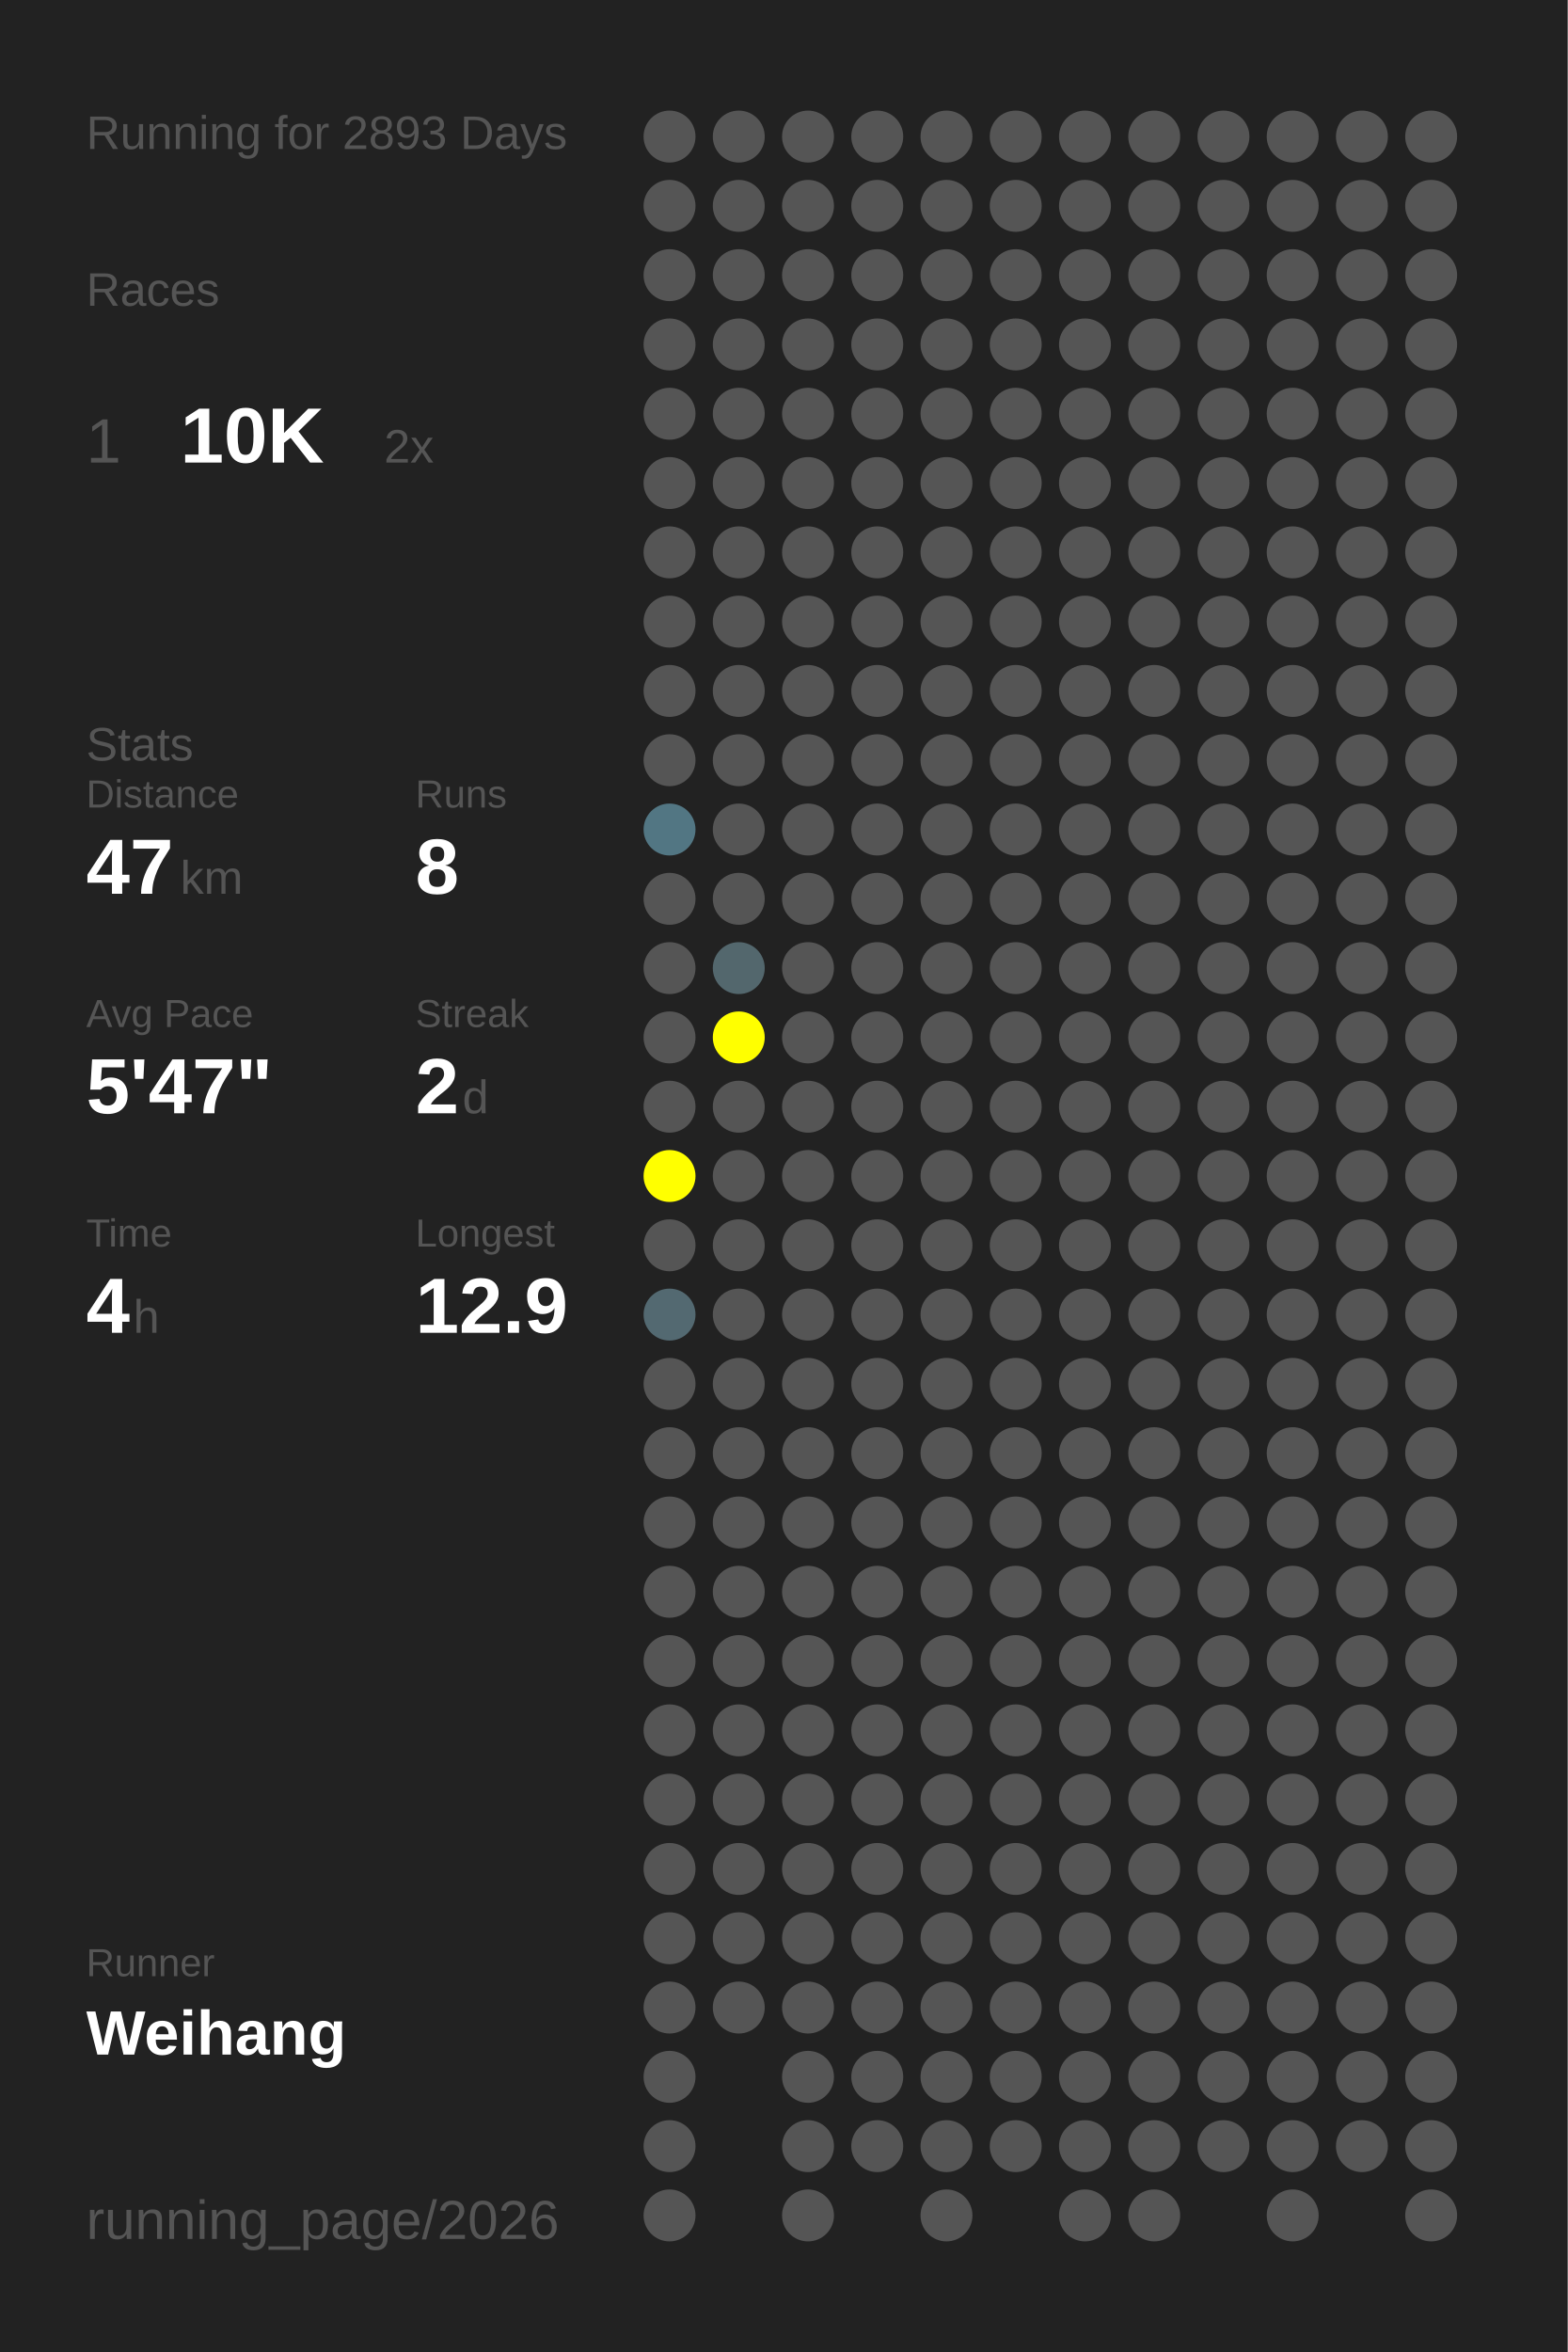
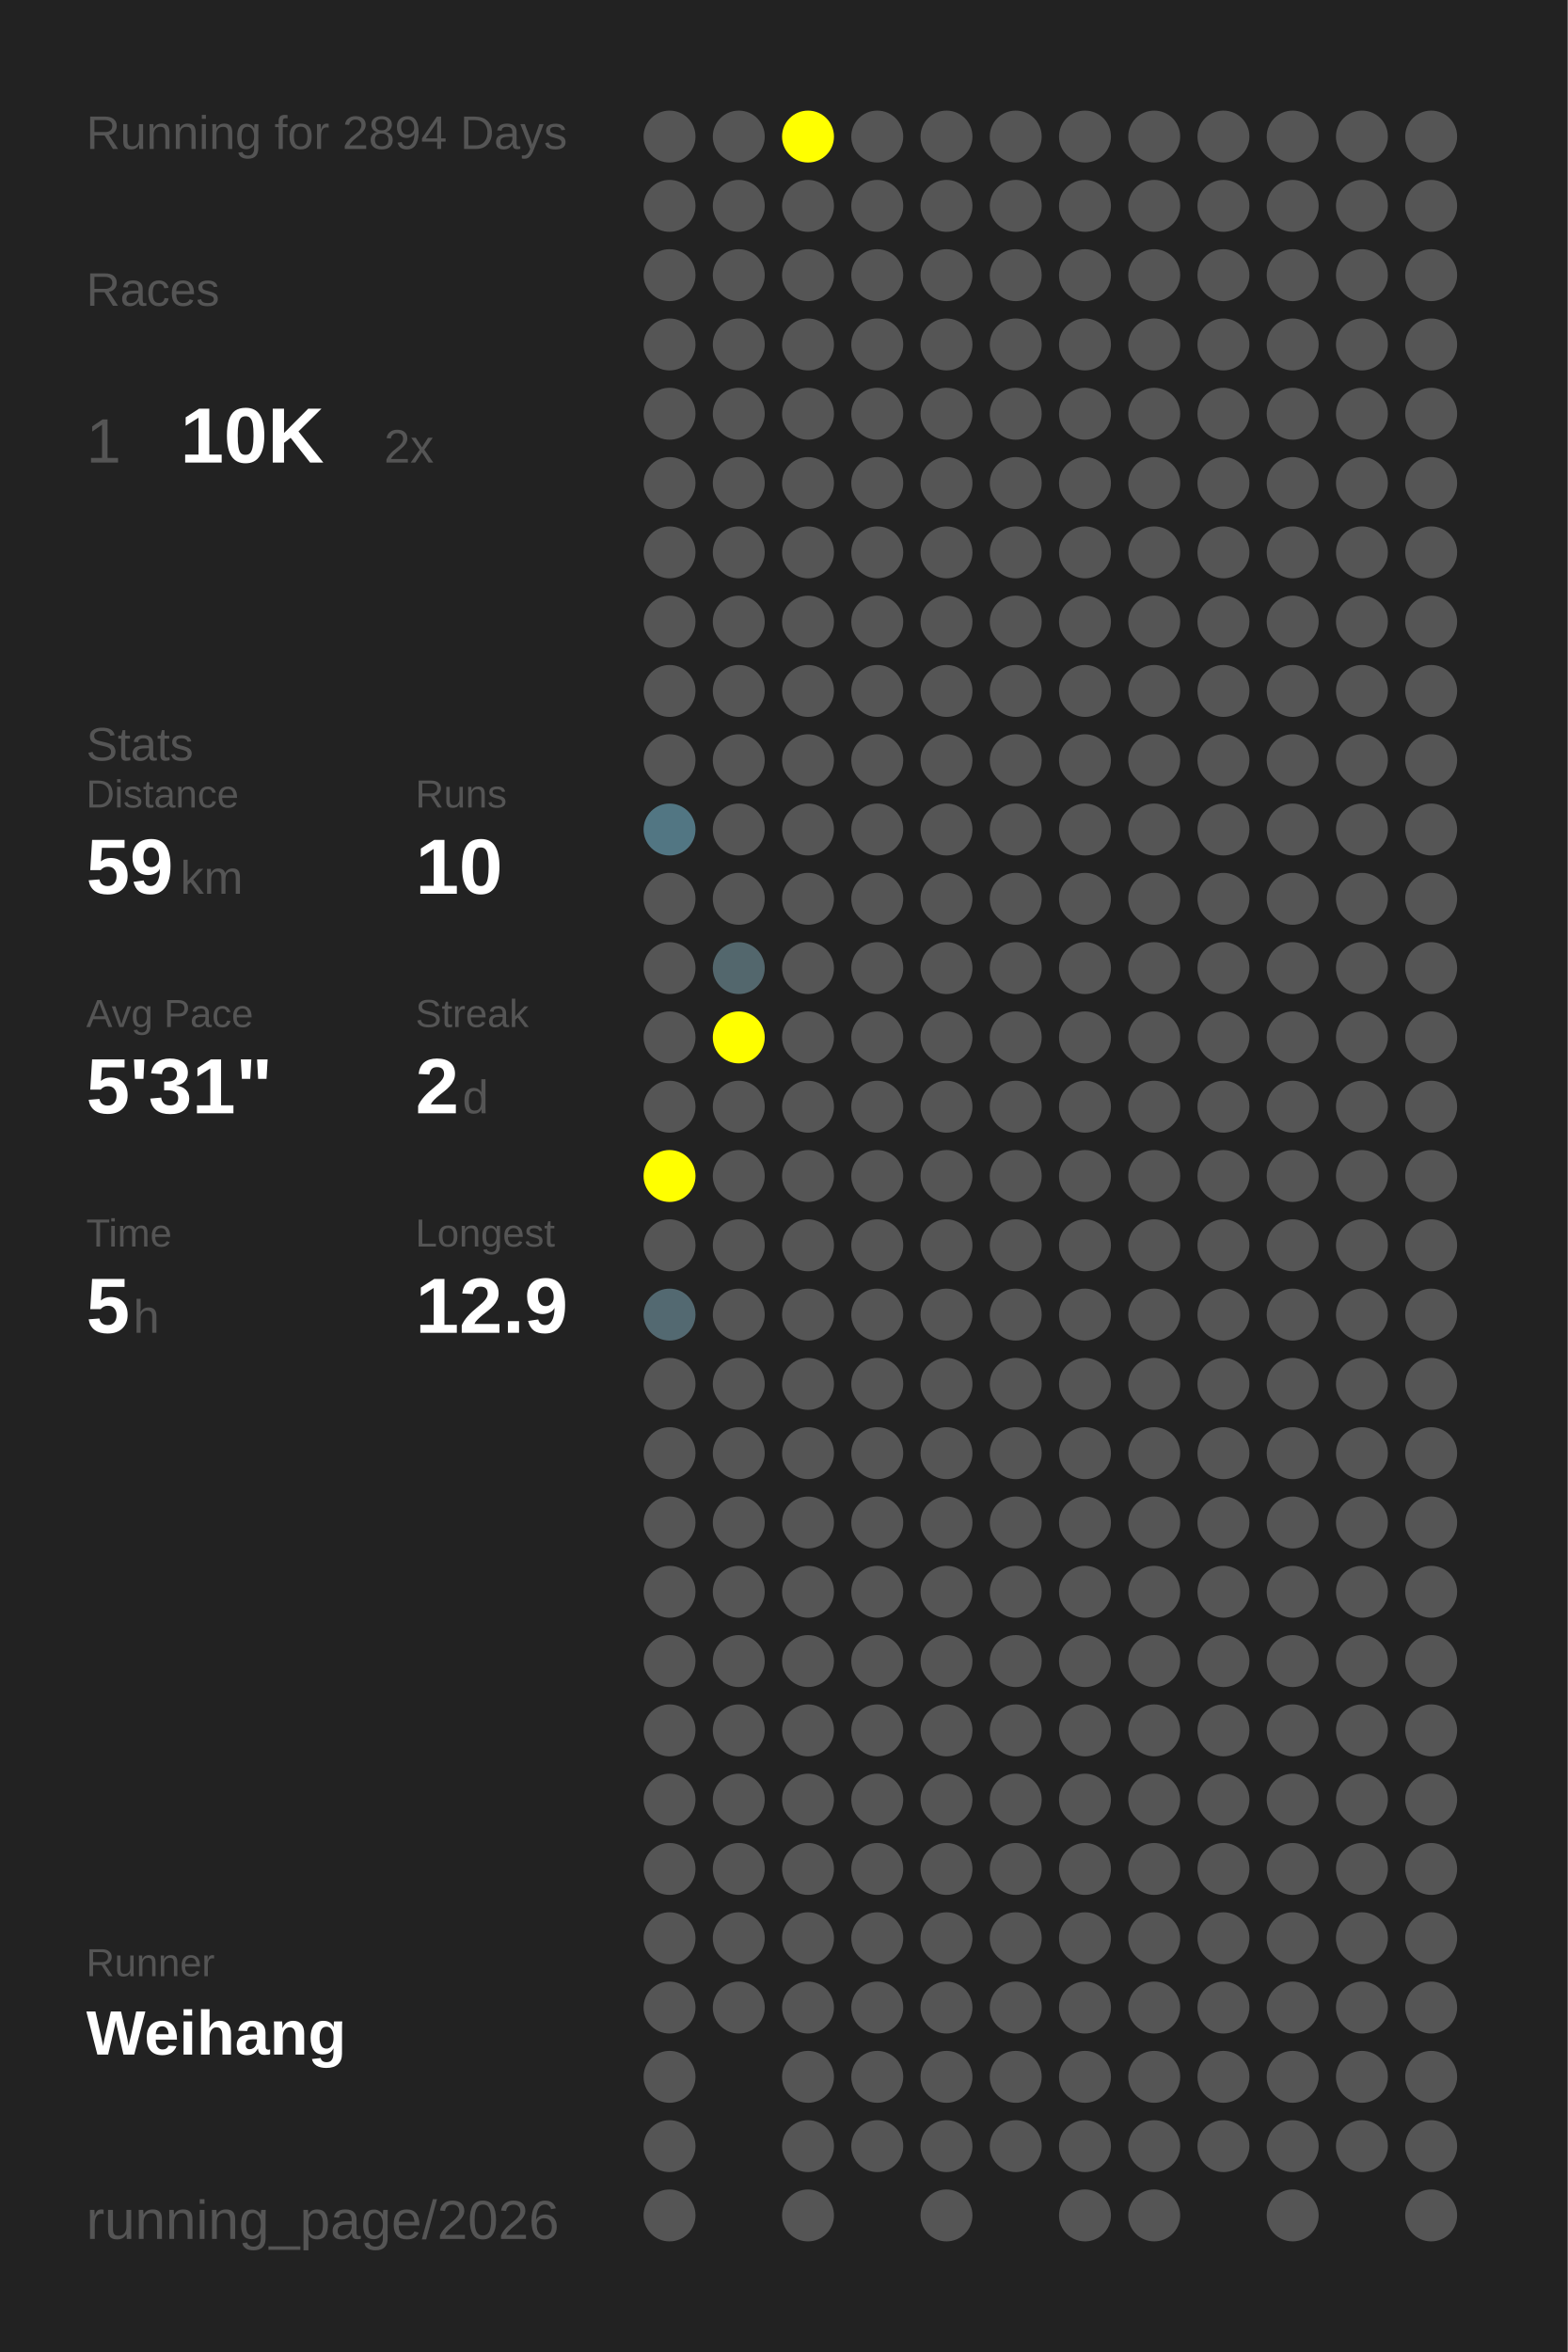
<svg xmlns="http://www.w3.org/2000/svg" baseProfile="full" height="300mm" version="1.1" viewBox="0,0,200,300" width="200mm">
  <defs />
  <rect fill="#222222" height="300" width="200" x="0" y="0" />
-   <text fill="#555555" style="font-size:6px; font-family:Arial;" x="11" y="19">Running for 2893 Days</text>
+   <text fill="#555555" style="font-size:6px; font-family:Arial;" x="11" y="19">Running for 2894 Days</text>
  <text fill="#555555" style="font-size:6px; font-family:Arial;" x="11" y="39">Races</text>
  <text fill="#555555" style="font-size:8px; font-family:Arial;" x="11" y="59">1</text>
  <text fill="#FFFFFF" style="font-size:10px; font-family:Arial; font-weight:bold;" x="23" y="59">10K</text>
  <text fill="#555555" style="font-size:6px; font-family:Arial;" x="49" y="59">2x</text>
  <text fill="#555555" style="font-size:6px; font-family:Arial;" x="11" y="97">Stats</text>
  <text fill="#555555" style="font-size:5px; font-family:Arial;" x="11" y="103">Distance</text>
-   <text fill="#FFFFFF" style="font-size:10px; font-family:Arial; font-weight:bold;" x="11" y="114">47</text>
+   <text fill="#FFFFFF" style="font-size:10px; font-family:Arial; font-weight:bold;" x="11" y="114">59</text>
  <text fill="#555555" style="font-size:6px; font-family:Arial;" x="23" y="114">km</text>
  <text fill="#555555" style="font-size:5px; font-family:Arial;" x="53" y="103">Runs</text>
-   <text fill="#FFFFFF" style="font-size:10px; font-family:Arial; font-weight:bold;" x="53" y="114">8</text>
+   <text fill="#FFFFFF" style="font-size:10px; font-family:Arial; font-weight:bold;" x="53" y="114">10</text>
  <text fill="#555555" style="font-size:5px; font-family:Arial;" x="11" y="131">Avg Pace</text>
-   <text fill="#FFFFFF" style="font-size:10px; font-family:Arial; font-weight:bold;" x="11" y="142">5'47"</text>
+   <text fill="#FFFFFF" style="font-size:10px; font-family:Arial; font-weight:bold;" x="11" y="142">5'31"</text>
  <text fill="#555555" style="font-size:5px; font-family:Arial;" x="53" y="131">Streak</text>
  <text fill="#FFFFFF" style="font-size:10px; font-family:Arial; font-weight:bold;" x="53" y="142">2</text>
  <text fill="#555555" style="font-size:6px; font-family:Arial;" x="59" y="142">d</text>
  <text fill="#555555" style="font-size:5px; font-family:Arial;" x="11" y="159">Time</text>
-   <text fill="#FFFFFF" style="font-size:10px; font-family:Arial; font-weight:bold;" x="11" y="170">4</text>
+   <text fill="#FFFFFF" style="font-size:10px; font-family:Arial; font-weight:bold;" x="11" y="170">5</text>
  <text fill="#555555" style="font-size:6px; font-family:Arial;" x="17" y="170">h</text>
  <text fill="#555555" style="font-size:5px; font-family:Arial;" x="53" y="159">Longest</text>
  <text fill="#FFFFFF" style="font-size:10px; font-family:Arial; font-weight:bold;" x="53" y="170">12.9</text>
  <text fill="#555555" style="font-size:5px; font-family:Arial;" x="11" y="252.065">Runner</text>
  <text fill="#FFFFFF" style="font-size:8px; font-family:Arial; font-weight:bold;" x="11" y="262.065">Weihang</text>
  <text fill="#555555" style="font-size:7px; font-family:Arial;" x="11" y="285.581">running_page/2026</text>
  <circle cx="85.417" cy="17.419" fill="#555555" r="3.312" />
  <circle cx="85.417" cy="26.258" fill="#555555" r="3.312" />
  <circle cx="85.417" cy="35.097" fill="#555555" r="3.312" />
  <circle cx="85.417" cy="43.935" fill="#555555" r="3.312" />
  <circle cx="85.417" cy="52.774" fill="#555555" r="3.312" />
  <circle cx="85.417" cy="61.613" fill="#555555" r="3.312" />
  <circle cx="85.417" cy="70.452" fill="#555555" r="3.312" />
  <circle cx="85.417" cy="79.29" fill="#555555" r="3.312" />
  <circle cx="85.417" cy="88.129" fill="#555555" r="3.312" />
  <circle cx="85.417" cy="96.968" fill="#555555" r="3.312" />
  <circle cx="85.417" cy="105.806" fill="#527683" r="3.312" />
  <circle cx="85.417" cy="114.645" fill="#555555" r="3.312" />
  <circle cx="85.417" cy="123.484" fill="#555555" r="3.312" />
  <circle cx="85.417" cy="132.323" fill="#555555" r="3.312" />
  <circle cx="85.417" cy="141.161" fill="#555555" r="3.312" />
  <circle cx="85.417" cy="150" fill="#FFFF00" r="3.312" />
  <circle cx="85.417" cy="158.839" fill="#555555" r="3.312" />
  <circle cx="85.417" cy="167.677" fill="#536971" r="3.312" />
  <circle cx="85.417" cy="176.516" fill="#555555" r="3.312" />
  <circle cx="85.417" cy="185.355" fill="#555555" r="3.312" />
  <circle cx="85.417" cy="194.194" fill="#555555" r="3.312" />
  <circle cx="85.417" cy="203.032" fill="#555555" r="3.312" />
  <circle cx="85.417" cy="211.871" fill="#555555" r="3.312" />
  <circle cx="85.417" cy="220.71" fill="#555555" r="3.312" />
  <circle cx="85.417" cy="229.548" fill="#555555" r="3.312" />
  <circle cx="85.417" cy="238.387" fill="#555555" r="3.312" />
  <circle cx="85.417" cy="247.226" fill="#555555" r="3.312" />
  <circle cx="85.417" cy="256.065" fill="#555555" r="3.312" />
  <circle cx="85.417" cy="264.903" fill="#555555" r="3.312" />
  <circle cx="85.417" cy="273.742" fill="#555555" r="3.312" />
  <circle cx="85.417" cy="282.581" fill="#555555" r="3.312" />
  <circle cx="94.25" cy="17.419" fill="#555555" r="3.312" />
  <circle cx="94.25" cy="26.258" fill="#555555" r="3.312" />
  <circle cx="94.25" cy="35.097" fill="#555555" r="3.312" />
  <circle cx="94.25" cy="43.935" fill="#555555" r="3.312" />
  <circle cx="94.25" cy="52.774" fill="#555555" r="3.312" />
  <circle cx="94.25" cy="61.613" fill="#555555" r="3.312" />
  <circle cx="94.25" cy="70.452" fill="#555555" r="3.312" />
  <circle cx="94.25" cy="79.29" fill="#555555" r="3.312" />
  <circle cx="94.25" cy="88.129" fill="#555555" r="3.312" />
  <circle cx="94.25" cy="96.968" fill="#555555" r="3.312" />
  <circle cx="94.25" cy="105.806" fill="#555555" r="3.312" />
  <circle cx="94.25" cy="114.645" fill="#555555" r="3.312" />
  <circle cx="94.25" cy="123.484" fill="#53676d" r="3.312" />
  <circle cx="94.25" cy="132.323" fill="#FFFF00" r="3.312" />
  <circle cx="94.25" cy="141.161" fill="#555555" r="3.312" />
  <circle cx="94.25" cy="150" fill="#555555" r="3.312" />
  <circle cx="94.25" cy="158.839" fill="#555555" r="3.312" />
  <circle cx="94.25" cy="167.677" fill="#555555" r="3.312" />
  <circle cx="94.25" cy="176.516" fill="#555555" r="3.312" />
  <circle cx="94.25" cy="185.355" fill="#555555" r="3.312" />
  <circle cx="94.25" cy="194.194" fill="#555555" r="3.312" />
  <circle cx="94.25" cy="203.032" fill="#555555" r="3.312" />
  <circle cx="94.25" cy="211.871" fill="#555555" r="3.312" />
  <circle cx="94.25" cy="220.71" fill="#555555" r="3.312" />
  <circle cx="94.25" cy="229.548" fill="#555555" r="3.312" />
  <circle cx="94.25" cy="238.387" fill="#555555" r="3.312" />
  <circle cx="94.25" cy="247.226" fill="#555555" r="3.312" />
  <circle cx="94.25" cy="256.065" fill="#555555" r="3.312" />
-   <circle cx="103.083" cy="17.419" fill="#555555" r="3.312" />
+   <circle cx="103.083" cy="17.419" fill="#FFFF00" r="3.312" />
  <circle cx="103.083" cy="26.258" fill="#555555" r="3.312" />
  <circle cx="103.083" cy="35.097" fill="#555555" r="3.312" />
  <circle cx="103.083" cy="43.935" fill="#555555" r="3.312" />
  <circle cx="103.083" cy="52.774" fill="#555555" r="3.312" />
  <circle cx="103.083" cy="61.613" fill="#555555" r="3.312" />
  <circle cx="103.083" cy="70.452" fill="#555555" r="3.312" />
  <circle cx="103.083" cy="79.29" fill="#555555" r="3.312" />
  <circle cx="103.083" cy="88.129" fill="#555555" r="3.312" />
  <circle cx="103.083" cy="96.968" fill="#555555" r="3.312" />
  <circle cx="103.083" cy="105.806" fill="#555555" r="3.312" />
  <circle cx="103.083" cy="114.645" fill="#555555" r="3.312" />
  <circle cx="103.083" cy="123.484" fill="#555555" r="3.312" />
  <circle cx="103.083" cy="132.323" fill="#555555" r="3.312" />
  <circle cx="103.083" cy="141.161" fill="#555555" r="3.312" />
  <circle cx="103.083" cy="150" fill="#555555" r="3.312" />
  <circle cx="103.083" cy="158.839" fill="#555555" r="3.312" />
  <circle cx="103.083" cy="167.677" fill="#555555" r="3.312" />
  <circle cx="103.083" cy="176.516" fill="#555555" r="3.312" />
  <circle cx="103.083" cy="185.355" fill="#555555" r="3.312" />
  <circle cx="103.083" cy="194.194" fill="#555555" r="3.312" />
  <circle cx="103.083" cy="203.032" fill="#555555" r="3.312" />
  <circle cx="103.083" cy="211.871" fill="#555555" r="3.312" />
  <circle cx="103.083" cy="220.71" fill="#555555" r="3.312" />
  <circle cx="103.083" cy="229.548" fill="#555555" r="3.312" />
  <circle cx="103.083" cy="238.387" fill="#555555" r="3.312" />
  <circle cx="103.083" cy="247.226" fill="#555555" r="3.312" />
  <circle cx="103.083" cy="256.065" fill="#555555" r="3.312" />
  <circle cx="103.083" cy="264.903" fill="#555555" r="3.312" />
  <circle cx="103.083" cy="273.742" fill="#555555" r="3.312" />
  <circle cx="103.083" cy="282.581" fill="#555555" r="3.312" />
  <circle cx="111.917" cy="17.419" fill="#555555" r="3.312" />
  <circle cx="111.917" cy="26.258" fill="#555555" r="3.312" />
  <circle cx="111.917" cy="35.097" fill="#555555" r="3.312" />
  <circle cx="111.917" cy="43.935" fill="#555555" r="3.312" />
  <circle cx="111.917" cy="52.774" fill="#555555" r="3.312" />
  <circle cx="111.917" cy="61.613" fill="#555555" r="3.312" />
  <circle cx="111.917" cy="70.452" fill="#555555" r="3.312" />
  <circle cx="111.917" cy="79.29" fill="#555555" r="3.312" />
  <circle cx="111.917" cy="88.129" fill="#555555" r="3.312" />
  <circle cx="111.917" cy="96.968" fill="#555555" r="3.312" />
  <circle cx="111.917" cy="105.806" fill="#555555" r="3.312" />
  <circle cx="111.917" cy="114.645" fill="#555555" r="3.312" />
  <circle cx="111.917" cy="123.484" fill="#555555" r="3.312" />
  <circle cx="111.917" cy="132.323" fill="#555555" r="3.312" />
  <circle cx="111.917" cy="141.161" fill="#555555" r="3.312" />
  <circle cx="111.917" cy="150" fill="#555555" r="3.312" />
  <circle cx="111.917" cy="158.839" fill="#555555" r="3.312" />
  <circle cx="111.917" cy="167.677" fill="#555555" r="3.312" />
  <circle cx="111.917" cy="176.516" fill="#555555" r="3.312" />
  <circle cx="111.917" cy="185.355" fill="#555555" r="3.312" />
  <circle cx="111.917" cy="194.194" fill="#555555" r="3.312" />
  <circle cx="111.917" cy="203.032" fill="#555555" r="3.312" />
  <circle cx="111.917" cy="211.871" fill="#555555" r="3.312" />
  <circle cx="111.917" cy="220.71" fill="#555555" r="3.312" />
  <circle cx="111.917" cy="229.548" fill="#555555" r="3.312" />
  <circle cx="111.917" cy="238.387" fill="#555555" r="3.312" />
  <circle cx="111.917" cy="247.226" fill="#555555" r="3.312" />
  <circle cx="111.917" cy="256.065" fill="#555555" r="3.312" />
  <circle cx="111.917" cy="264.903" fill="#555555" r="3.312" />
  <circle cx="111.917" cy="273.742" fill="#555555" r="3.312" />
  <circle cx="120.75" cy="17.419" fill="#555555" r="3.312" />
  <circle cx="120.75" cy="26.258" fill="#555555" r="3.312" />
  <circle cx="120.75" cy="35.097" fill="#555555" r="3.312" />
  <circle cx="120.75" cy="43.935" fill="#555555" r="3.312" />
  <circle cx="120.75" cy="52.774" fill="#555555" r="3.312" />
  <circle cx="120.75" cy="61.613" fill="#555555" r="3.312" />
  <circle cx="120.75" cy="70.452" fill="#555555" r="3.312" />
  <circle cx="120.75" cy="79.29" fill="#555555" r="3.312" />
  <circle cx="120.75" cy="88.129" fill="#555555" r="3.312" />
  <circle cx="120.75" cy="96.968" fill="#555555" r="3.312" />
  <circle cx="120.75" cy="105.806" fill="#555555" r="3.312" />
  <circle cx="120.75" cy="114.645" fill="#555555" r="3.312" />
  <circle cx="120.75" cy="123.484" fill="#555555" r="3.312" />
  <circle cx="120.75" cy="132.323" fill="#555555" r="3.312" />
  <circle cx="120.75" cy="141.161" fill="#555555" r="3.312" />
  <circle cx="120.75" cy="150" fill="#555555" r="3.312" />
  <circle cx="120.75" cy="158.839" fill="#555555" r="3.312" />
  <circle cx="120.75" cy="167.677" fill="#555555" r="3.312" />
  <circle cx="120.75" cy="176.516" fill="#555555" r="3.312" />
  <circle cx="120.75" cy="185.355" fill="#555555" r="3.312" />
  <circle cx="120.75" cy="194.194" fill="#555555" r="3.312" />
  <circle cx="120.75" cy="203.032" fill="#555555" r="3.312" />
  <circle cx="120.75" cy="211.871" fill="#555555" r="3.312" />
  <circle cx="120.75" cy="220.71" fill="#555555" r="3.312" />
  <circle cx="120.75" cy="229.548" fill="#555555" r="3.312" />
  <circle cx="120.75" cy="238.387" fill="#555555" r="3.312" />
  <circle cx="120.75" cy="247.226" fill="#555555" r="3.312" />
  <circle cx="120.75" cy="256.065" fill="#555555" r="3.312" />
  <circle cx="120.75" cy="264.903" fill="#555555" r="3.312" />
  <circle cx="120.75" cy="273.742" fill="#555555" r="3.312" />
  <circle cx="120.75" cy="282.581" fill="#555555" r="3.312" />
  <circle cx="129.583" cy="17.419" fill="#555555" r="3.312" />
  <circle cx="129.583" cy="26.258" fill="#555555" r="3.312" />
  <circle cx="129.583" cy="35.097" fill="#555555" r="3.312" />
  <circle cx="129.583" cy="43.935" fill="#555555" r="3.312" />
  <circle cx="129.583" cy="52.774" fill="#555555" r="3.312" />
  <circle cx="129.583" cy="61.613" fill="#555555" r="3.312" />
  <circle cx="129.583" cy="70.452" fill="#555555" r="3.312" />
  <circle cx="129.583" cy="79.29" fill="#555555" r="3.312" />
  <circle cx="129.583" cy="88.129" fill="#555555" r="3.312" />
  <circle cx="129.583" cy="96.968" fill="#555555" r="3.312" />
  <circle cx="129.583" cy="105.806" fill="#555555" r="3.312" />
  <circle cx="129.583" cy="114.645" fill="#555555" r="3.312" />
  <circle cx="129.583" cy="123.484" fill="#555555" r="3.312" />
  <circle cx="129.583" cy="132.323" fill="#555555" r="3.312" />
  <circle cx="129.583" cy="141.161" fill="#555555" r="3.312" />
  <circle cx="129.583" cy="150" fill="#555555" r="3.312" />
  <circle cx="129.583" cy="158.839" fill="#555555" r="3.312" />
  <circle cx="129.583" cy="167.677" fill="#555555" r="3.312" />
  <circle cx="129.583" cy="176.516" fill="#555555" r="3.312" />
  <circle cx="129.583" cy="185.355" fill="#555555" r="3.312" />
  <circle cx="129.583" cy="194.194" fill="#555555" r="3.312" />
  <circle cx="129.583" cy="203.032" fill="#555555" r="3.312" />
  <circle cx="129.583" cy="211.871" fill="#555555" r="3.312" />
  <circle cx="129.583" cy="220.71" fill="#555555" r="3.312" />
  <circle cx="129.583" cy="229.548" fill="#555555" r="3.312" />
  <circle cx="129.583" cy="238.387" fill="#555555" r="3.312" />
  <circle cx="129.583" cy="247.226" fill="#555555" r="3.312" />
  <circle cx="129.583" cy="256.065" fill="#555555" r="3.312" />
  <circle cx="129.583" cy="264.903" fill="#555555" r="3.312" />
  <circle cx="129.583" cy="273.742" fill="#555555" r="3.312" />
  <circle cx="138.417" cy="17.419" fill="#555555" r="3.312" />
  <circle cx="138.417" cy="26.258" fill="#555555" r="3.312" />
  <circle cx="138.417" cy="35.097" fill="#555555" r="3.312" />
  <circle cx="138.417" cy="43.935" fill="#555555" r="3.312" />
  <circle cx="138.417" cy="52.774" fill="#555555" r="3.312" />
  <circle cx="138.417" cy="61.613" fill="#555555" r="3.312" />
  <circle cx="138.417" cy="70.452" fill="#555555" r="3.312" />
  <circle cx="138.417" cy="79.29" fill="#555555" r="3.312" />
  <circle cx="138.417" cy="88.129" fill="#555555" r="3.312" />
  <circle cx="138.417" cy="96.968" fill="#555555" r="3.312" />
  <circle cx="138.417" cy="105.806" fill="#555555" r="3.312" />
  <circle cx="138.417" cy="114.645" fill="#555555" r="3.312" />
  <circle cx="138.417" cy="123.484" fill="#555555" r="3.312" />
  <circle cx="138.417" cy="132.323" fill="#555555" r="3.312" />
  <circle cx="138.417" cy="141.161" fill="#555555" r="3.312" />
  <circle cx="138.417" cy="150" fill="#555555" r="3.312" />
  <circle cx="138.417" cy="158.839" fill="#555555" r="3.312" />
  <circle cx="138.417" cy="167.677" fill="#555555" r="3.312" />
  <circle cx="138.417" cy="176.516" fill="#555555" r="3.312" />
  <circle cx="138.417" cy="185.355" fill="#555555" r="3.312" />
  <circle cx="138.417" cy="194.194" fill="#555555" r="3.312" />
  <circle cx="138.417" cy="203.032" fill="#555555" r="3.312" />
  <circle cx="138.417" cy="211.871" fill="#555555" r="3.312" />
  <circle cx="138.417" cy="220.71" fill="#555555" r="3.312" />
  <circle cx="138.417" cy="229.548" fill="#555555" r="3.312" />
  <circle cx="138.417" cy="238.387" fill="#555555" r="3.312" />
  <circle cx="138.417" cy="247.226" fill="#555555" r="3.312" />
  <circle cx="138.417" cy="256.065" fill="#555555" r="3.312" />
  <circle cx="138.417" cy="264.903" fill="#555555" r="3.312" />
  <circle cx="138.417" cy="273.742" fill="#555555" r="3.312" />
  <circle cx="138.417" cy="282.581" fill="#555555" r="3.312" />
  <circle cx="147.25" cy="17.419" fill="#555555" r="3.312" />
  <circle cx="147.25" cy="26.258" fill="#555555" r="3.312" />
  <circle cx="147.25" cy="35.097" fill="#555555" r="3.312" />
  <circle cx="147.25" cy="43.935" fill="#555555" r="3.312" />
  <circle cx="147.25" cy="52.774" fill="#555555" r="3.312" />
  <circle cx="147.25" cy="61.613" fill="#555555" r="3.312" />
  <circle cx="147.25" cy="70.452" fill="#555555" r="3.312" />
  <circle cx="147.25" cy="79.29" fill="#555555" r="3.312" />
  <circle cx="147.25" cy="88.129" fill="#555555" r="3.312" />
  <circle cx="147.25" cy="96.968" fill="#555555" r="3.312" />
  <circle cx="147.25" cy="105.806" fill="#555555" r="3.312" />
  <circle cx="147.25" cy="114.645" fill="#555555" r="3.312" />
  <circle cx="147.25" cy="123.484" fill="#555555" r="3.312" />
  <circle cx="147.25" cy="132.323" fill="#555555" r="3.312" />
  <circle cx="147.25" cy="141.161" fill="#555555" r="3.312" />
  <circle cx="147.25" cy="150" fill="#555555" r="3.312" />
  <circle cx="147.25" cy="158.839" fill="#555555" r="3.312" />
  <circle cx="147.25" cy="167.677" fill="#555555" r="3.312" />
  <circle cx="147.25" cy="176.516" fill="#555555" r="3.312" />
  <circle cx="147.25" cy="185.355" fill="#555555" r="3.312" />
  <circle cx="147.25" cy="194.194" fill="#555555" r="3.312" />
  <circle cx="147.25" cy="203.032" fill="#555555" r="3.312" />
  <circle cx="147.25" cy="211.871" fill="#555555" r="3.312" />
  <circle cx="147.25" cy="220.71" fill="#555555" r="3.312" />
  <circle cx="147.25" cy="229.548" fill="#555555" r="3.312" />
  <circle cx="147.25" cy="238.387" fill="#555555" r="3.312" />
  <circle cx="147.25" cy="247.226" fill="#555555" r="3.312" />
  <circle cx="147.25" cy="256.065" fill="#555555" r="3.312" />
  <circle cx="147.25" cy="264.903" fill="#555555" r="3.312" />
  <circle cx="147.25" cy="273.742" fill="#555555" r="3.312" />
  <circle cx="147.25" cy="282.581" fill="#555555" r="3.312" />
  <circle cx="156.083" cy="17.419" fill="#555555" r="3.312" />
  <circle cx="156.083" cy="26.258" fill="#555555" r="3.312" />
  <circle cx="156.083" cy="35.097" fill="#555555" r="3.312" />
  <circle cx="156.083" cy="43.935" fill="#555555" r="3.312" />
  <circle cx="156.083" cy="52.774" fill="#555555" r="3.312" />
  <circle cx="156.083" cy="61.613" fill="#555555" r="3.312" />
  <circle cx="156.083" cy="70.452" fill="#555555" r="3.312" />
  <circle cx="156.083" cy="79.29" fill="#555555" r="3.312" />
  <circle cx="156.083" cy="88.129" fill="#555555" r="3.312" />
  <circle cx="156.083" cy="96.968" fill="#555555" r="3.312" />
  <circle cx="156.083" cy="105.806" fill="#555555" r="3.312" />
  <circle cx="156.083" cy="114.645" fill="#555555" r="3.312" />
  <circle cx="156.083" cy="123.484" fill="#555555" r="3.312" />
  <circle cx="156.083" cy="132.323" fill="#555555" r="3.312" />
  <circle cx="156.083" cy="141.161" fill="#555555" r="3.312" />
  <circle cx="156.083" cy="150" fill="#555555" r="3.312" />
  <circle cx="156.083" cy="158.839" fill="#555555" r="3.312" />
  <circle cx="156.083" cy="167.677" fill="#555555" r="3.312" />
  <circle cx="156.083" cy="176.516" fill="#555555" r="3.312" />
  <circle cx="156.083" cy="185.355" fill="#555555" r="3.312" />
  <circle cx="156.083" cy="194.194" fill="#555555" r="3.312" />
  <circle cx="156.083" cy="203.032" fill="#555555" r="3.312" />
  <circle cx="156.083" cy="211.871" fill="#555555" r="3.312" />
  <circle cx="156.083" cy="220.71" fill="#555555" r="3.312" />
  <circle cx="156.083" cy="229.548" fill="#555555" r="3.312" />
  <circle cx="156.083" cy="238.387" fill="#555555" r="3.312" />
  <circle cx="156.083" cy="247.226" fill="#555555" r="3.312" />
  <circle cx="156.083" cy="256.065" fill="#555555" r="3.312" />
  <circle cx="156.083" cy="264.903" fill="#555555" r="3.312" />
  <circle cx="156.083" cy="273.742" fill="#555555" r="3.312" />
  <circle cx="164.917" cy="17.419" fill="#555555" r="3.312" />
  <circle cx="164.917" cy="26.258" fill="#555555" r="3.312" />
  <circle cx="164.917" cy="35.097" fill="#555555" r="3.312" />
  <circle cx="164.917" cy="43.935" fill="#555555" r="3.312" />
  <circle cx="164.917" cy="52.774" fill="#555555" r="3.312" />
  <circle cx="164.917" cy="61.613" fill="#555555" r="3.312" />
  <circle cx="164.917" cy="70.452" fill="#555555" r="3.312" />
  <circle cx="164.917" cy="79.29" fill="#555555" r="3.312" />
  <circle cx="164.917" cy="88.129" fill="#555555" r="3.312" />
  <circle cx="164.917" cy="96.968" fill="#555555" r="3.312" />
  <circle cx="164.917" cy="105.806" fill="#555555" r="3.312" />
  <circle cx="164.917" cy="114.645" fill="#555555" r="3.312" />
  <circle cx="164.917" cy="123.484" fill="#555555" r="3.312" />
  <circle cx="164.917" cy="132.323" fill="#555555" r="3.312" />
  <circle cx="164.917" cy="141.161" fill="#555555" r="3.312" />
  <circle cx="164.917" cy="150" fill="#555555" r="3.312" />
  <circle cx="164.917" cy="158.839" fill="#555555" r="3.312" />
  <circle cx="164.917" cy="167.677" fill="#555555" r="3.312" />
  <circle cx="164.917" cy="176.516" fill="#555555" r="3.312" />
  <circle cx="164.917" cy="185.355" fill="#555555" r="3.312" />
  <circle cx="164.917" cy="194.194" fill="#555555" r="3.312" />
  <circle cx="164.917" cy="203.032" fill="#555555" r="3.312" />
  <circle cx="164.917" cy="211.871" fill="#555555" r="3.312" />
  <circle cx="164.917" cy="220.71" fill="#555555" r="3.312" />
  <circle cx="164.917" cy="229.548" fill="#555555" r="3.312" />
  <circle cx="164.917" cy="238.387" fill="#555555" r="3.312" />
  <circle cx="164.917" cy="247.226" fill="#555555" r="3.312" />
  <circle cx="164.917" cy="256.065" fill="#555555" r="3.312" />
  <circle cx="164.917" cy="264.903" fill="#555555" r="3.312" />
  <circle cx="164.917" cy="273.742" fill="#555555" r="3.312" />
  <circle cx="164.917" cy="282.581" fill="#555555" r="3.312" />
  <circle cx="173.75" cy="17.419" fill="#555555" r="3.312" />
  <circle cx="173.75" cy="26.258" fill="#555555" r="3.312" />
  <circle cx="173.75" cy="35.097" fill="#555555" r="3.312" />
  <circle cx="173.75" cy="43.935" fill="#555555" r="3.312" />
  <circle cx="173.75" cy="52.774" fill="#555555" r="3.312" />
  <circle cx="173.75" cy="61.613" fill="#555555" r="3.312" />
  <circle cx="173.75" cy="70.452" fill="#555555" r="3.312" />
  <circle cx="173.75" cy="79.29" fill="#555555" r="3.312" />
  <circle cx="173.75" cy="88.129" fill="#555555" r="3.312" />
  <circle cx="173.75" cy="96.968" fill="#555555" r="3.312" />
  <circle cx="173.75" cy="105.806" fill="#555555" r="3.312" />
  <circle cx="173.75" cy="114.645" fill="#555555" r="3.312" />
  <circle cx="173.75" cy="123.484" fill="#555555" r="3.312" />
  <circle cx="173.75" cy="132.323" fill="#555555" r="3.312" />
  <circle cx="173.75" cy="141.161" fill="#555555" r="3.312" />
  <circle cx="173.75" cy="150" fill="#555555" r="3.312" />
  <circle cx="173.75" cy="158.839" fill="#555555" r="3.312" />
  <circle cx="173.75" cy="167.677" fill="#555555" r="3.312" />
  <circle cx="173.75" cy="176.516" fill="#555555" r="3.312" />
  <circle cx="173.75" cy="185.355" fill="#555555" r="3.312" />
  <circle cx="173.75" cy="194.194" fill="#555555" r="3.312" />
  <circle cx="173.75" cy="203.032" fill="#555555" r="3.312" />
  <circle cx="173.75" cy="211.871" fill="#555555" r="3.312" />
  <circle cx="173.75" cy="220.71" fill="#555555" r="3.312" />
  <circle cx="173.75" cy="229.548" fill="#555555" r="3.312" />
  <circle cx="173.75" cy="238.387" fill="#555555" r="3.312" />
  <circle cx="173.75" cy="247.226" fill="#555555" r="3.312" />
  <circle cx="173.75" cy="256.065" fill="#555555" r="3.312" />
  <circle cx="173.75" cy="264.903" fill="#555555" r="3.312" />
  <circle cx="173.75" cy="273.742" fill="#555555" r="3.312" />
  <circle cx="182.583" cy="17.419" fill="#555555" r="3.312" />
  <circle cx="182.583" cy="26.258" fill="#555555" r="3.312" />
  <circle cx="182.583" cy="35.097" fill="#555555" r="3.312" />
  <circle cx="182.583" cy="43.935" fill="#555555" r="3.312" />
  <circle cx="182.583" cy="52.774" fill="#555555" r="3.312" />
  <circle cx="182.583" cy="61.613" fill="#555555" r="3.312" />
  <circle cx="182.583" cy="70.452" fill="#555555" r="3.312" />
  <circle cx="182.583" cy="79.29" fill="#555555" r="3.312" />
  <circle cx="182.583" cy="88.129" fill="#555555" r="3.312" />
  <circle cx="182.583" cy="96.968" fill="#555555" r="3.312" />
  <circle cx="182.583" cy="105.806" fill="#555555" r="3.312" />
  <circle cx="182.583" cy="114.645" fill="#555555" r="3.312" />
  <circle cx="182.583" cy="123.484" fill="#555555" r="3.312" />
  <circle cx="182.583" cy="132.323" fill="#555555" r="3.312" />
  <circle cx="182.583" cy="141.161" fill="#555555" r="3.312" />
  <circle cx="182.583" cy="150" fill="#555555" r="3.312" />
  <circle cx="182.583" cy="158.839" fill="#555555" r="3.312" />
  <circle cx="182.583" cy="167.677" fill="#555555" r="3.312" />
  <circle cx="182.583" cy="176.516" fill="#555555" r="3.312" />
  <circle cx="182.583" cy="185.355" fill="#555555" r="3.312" />
  <circle cx="182.583" cy="194.194" fill="#555555" r="3.312" />
  <circle cx="182.583" cy="203.032" fill="#555555" r="3.312" />
  <circle cx="182.583" cy="211.871" fill="#555555" r="3.312" />
  <circle cx="182.583" cy="220.71" fill="#555555" r="3.312" />
  <circle cx="182.583" cy="229.548" fill="#555555" r="3.312" />
  <circle cx="182.583" cy="238.387" fill="#555555" r="3.312" />
  <circle cx="182.583" cy="247.226" fill="#555555" r="3.312" />
  <circle cx="182.583" cy="256.065" fill="#555555" r="3.312" />
  <circle cx="182.583" cy="264.903" fill="#555555" r="3.312" />
  <circle cx="182.583" cy="273.742" fill="#555555" r="3.312" />
  <circle cx="182.583" cy="282.581" fill="#555555" r="3.312" />
</svg>
